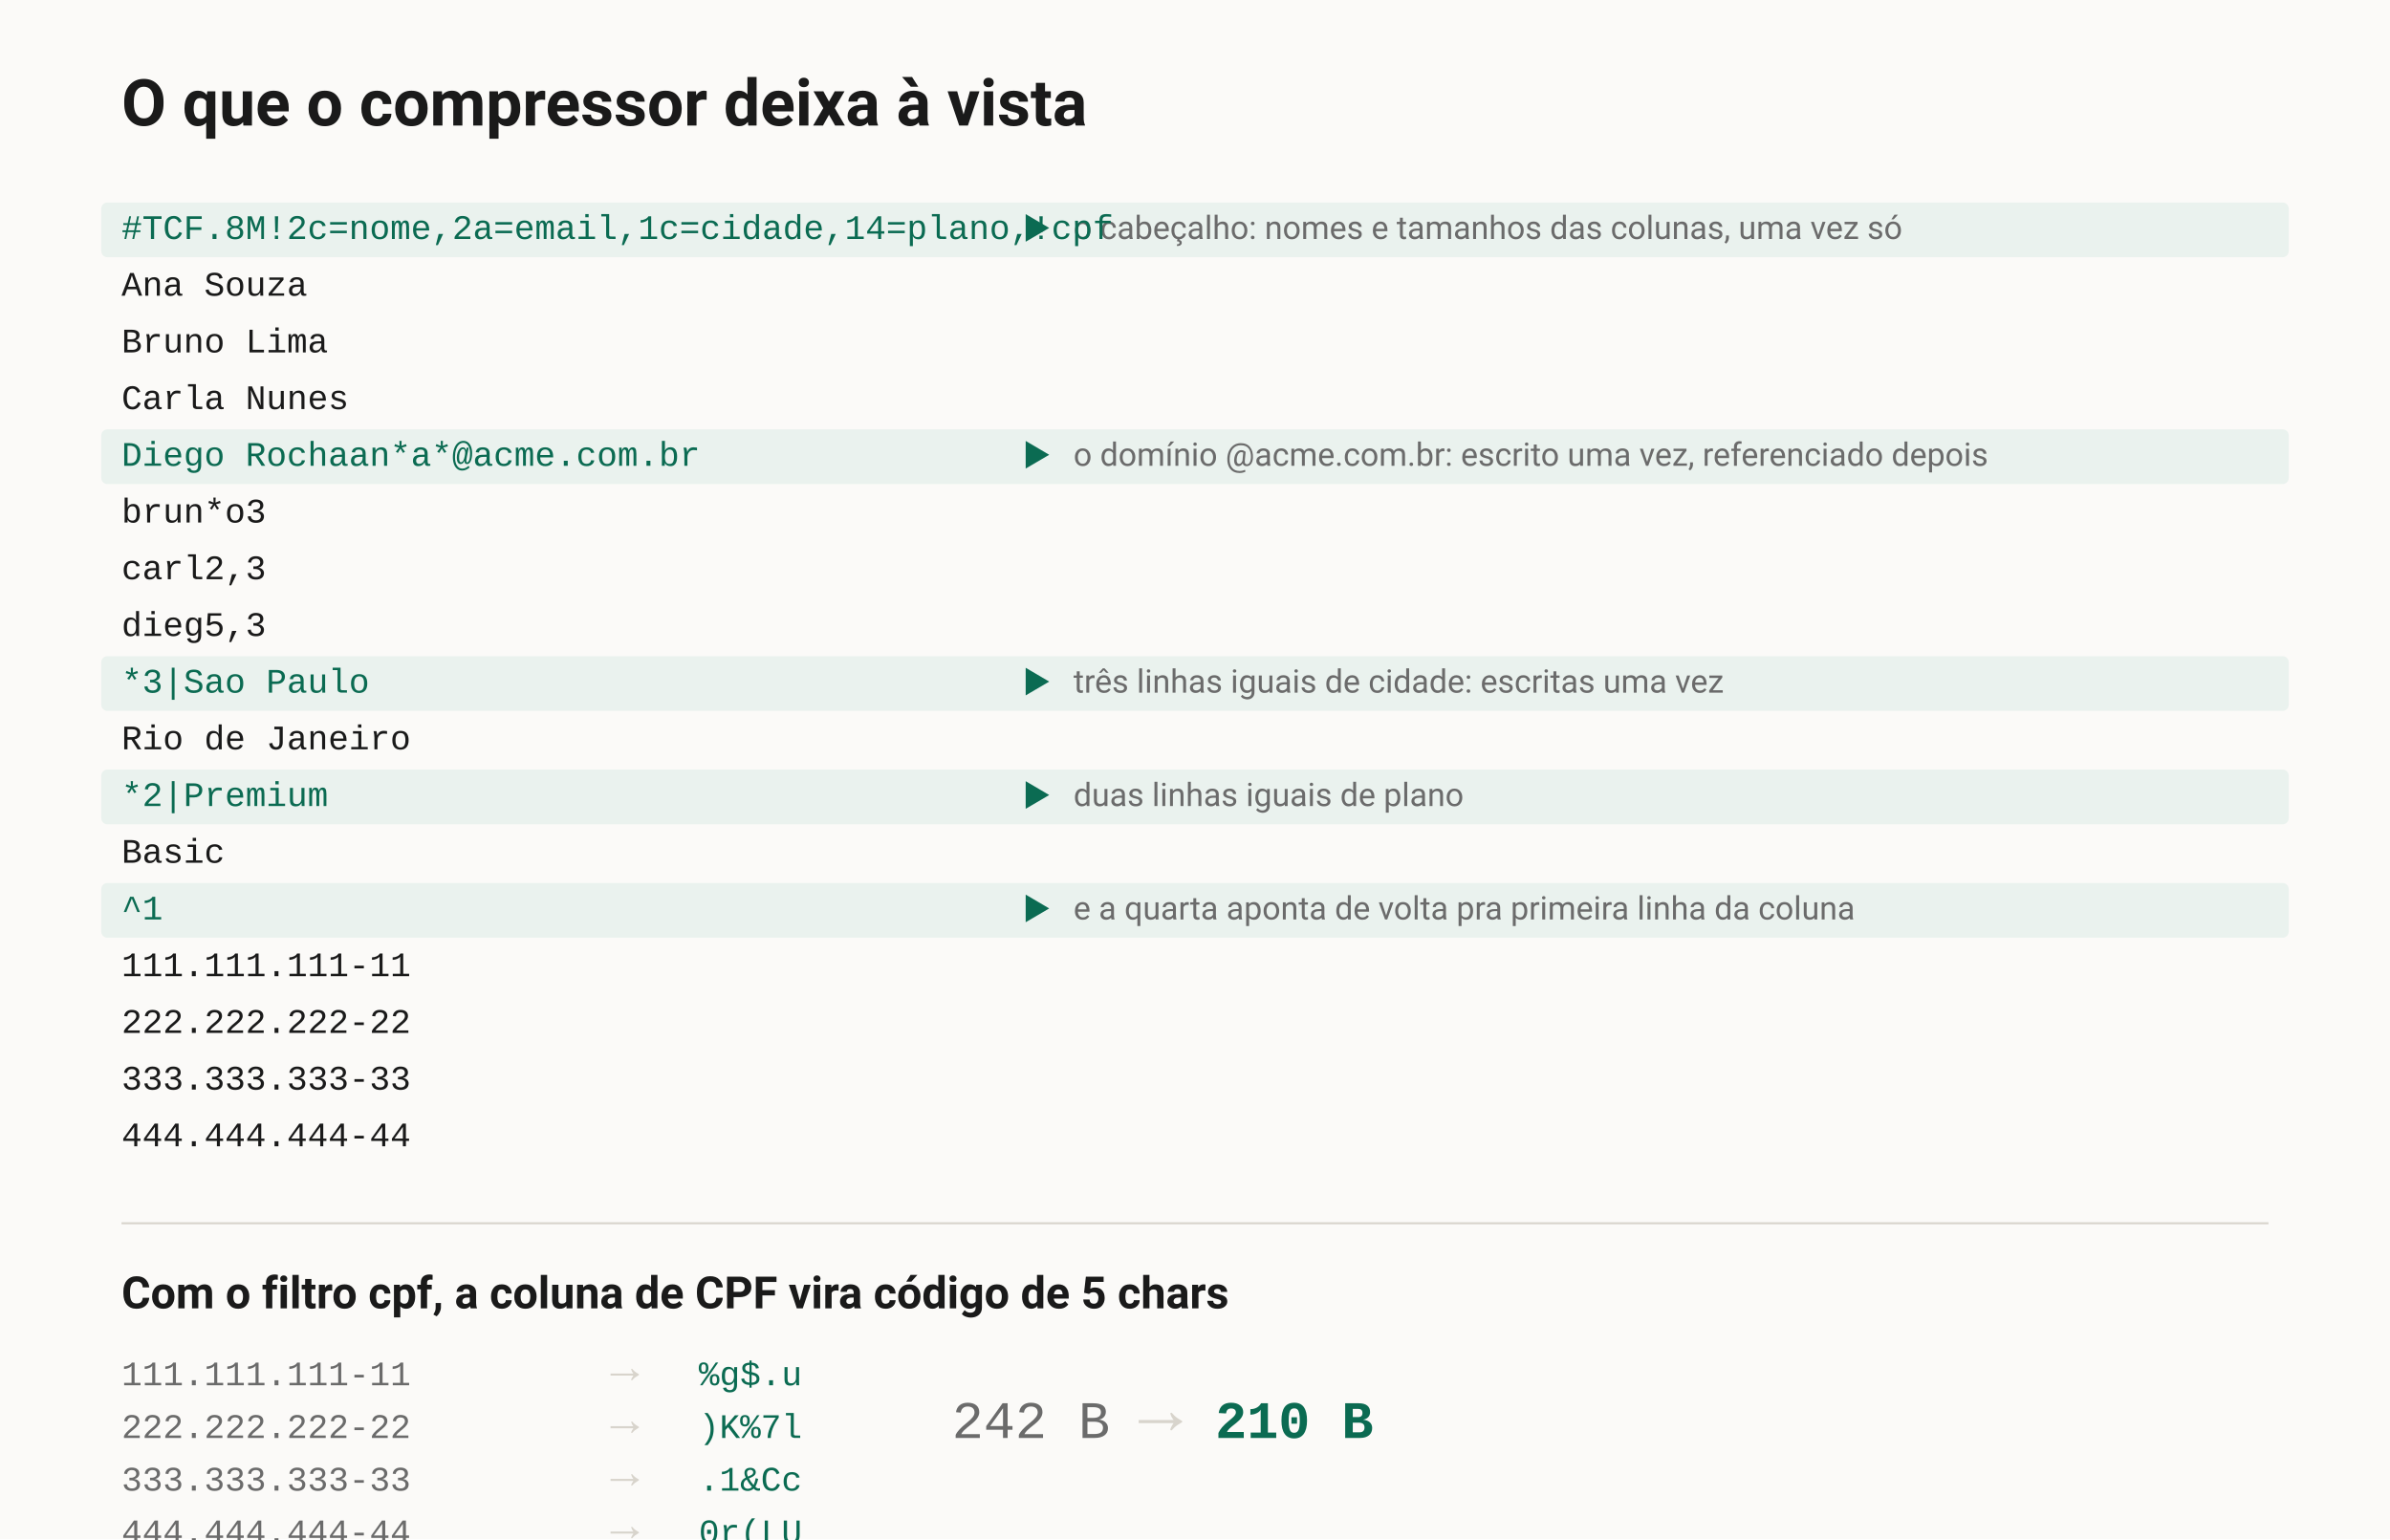
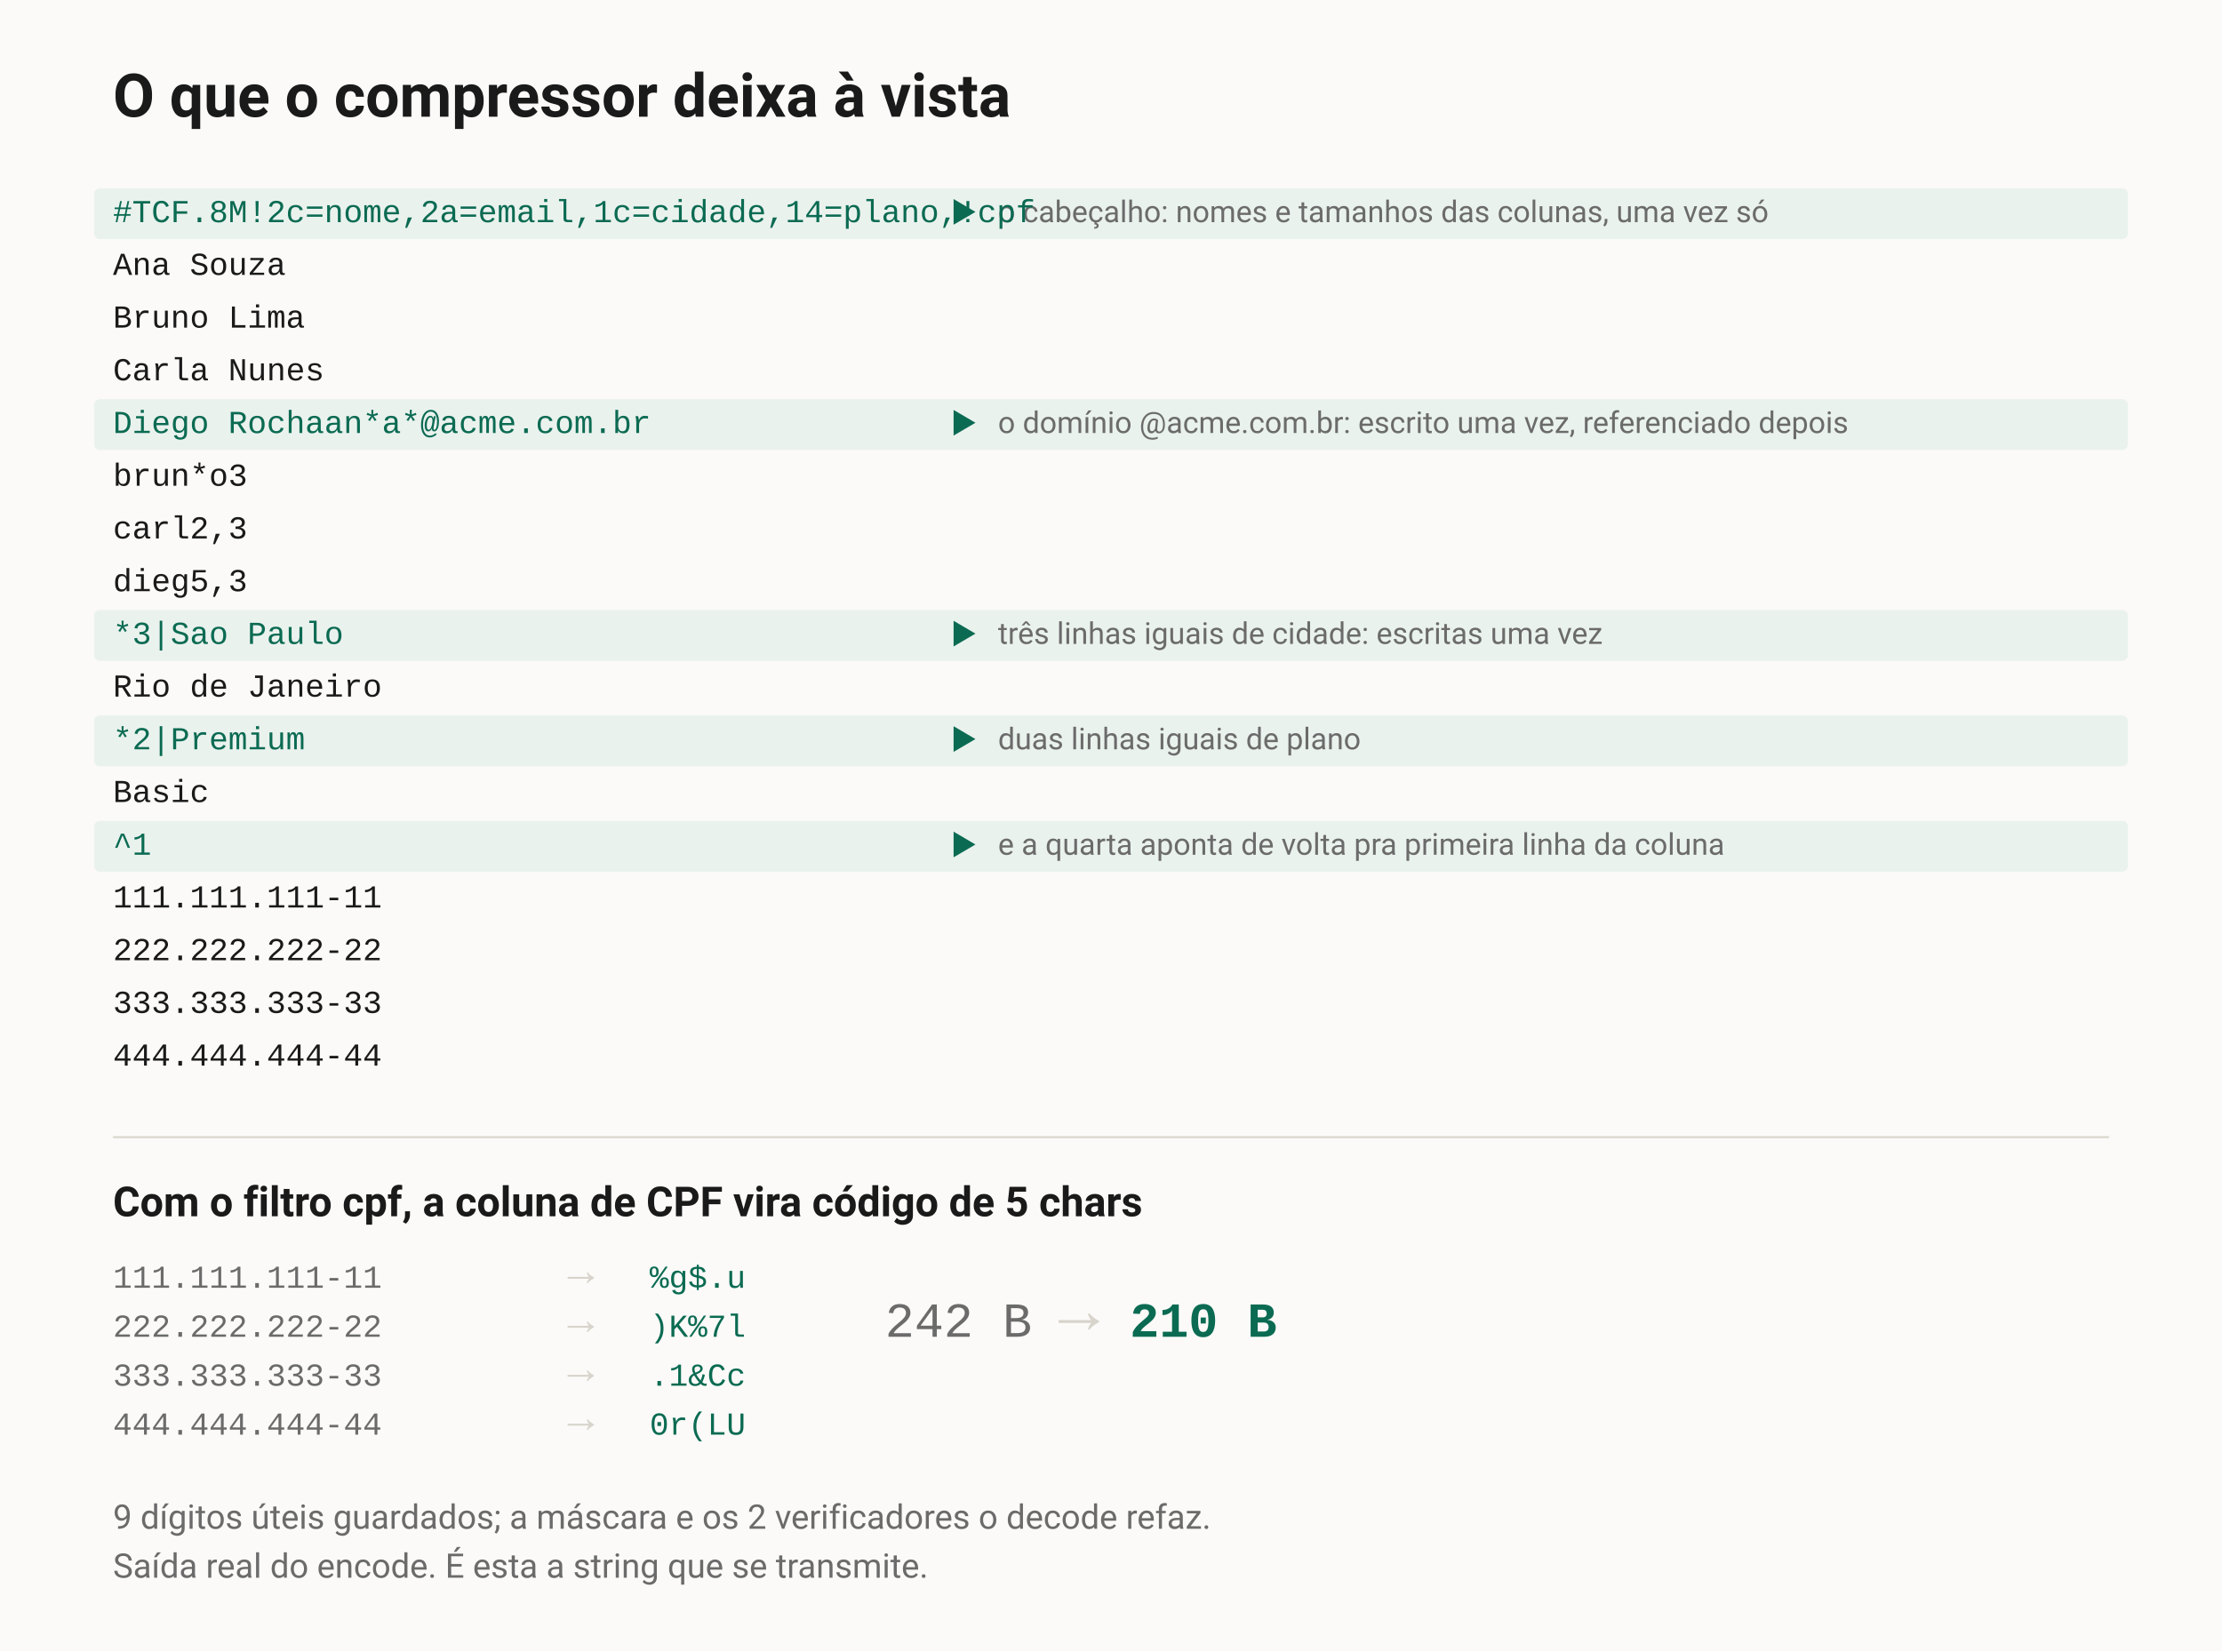
- <svg xmlns="http://www.w3.org/2000/svg" width="1180" height="760" viewBox="0 0 1180 760">
-   <rect width="1180" height="760" fill="#fbfaf8" />
+ <svg xmlns="http://www.w3.org/2000/svg" width="1180" height="877" viewBox="0 0 1180 877">
+   <rect width="1180" height="877" fill="#fbfaf8" />
  <text x="60" y="62" font-family="system-ui, -apple-system, 'Segoe UI', Roboto, Helvetica, Arial, sans-serif" font-size="32" fill="#1a1a1a" font-weight="600" text-anchor="start" xml:space="preserve">O que o compressor deixa à vista</text>
  <rect x="50" y="100" width="1080" height="27" rx="3" fill="#eaf2ee" />
  <text x="505" y="118" font-family="system-ui, -apple-system, 'Segoe UI', Roboto, Helvetica, Arial, sans-serif" font-size="15" fill="#0b6b52" text-anchor="start" xml:space="preserve">▶</text>
  <text x="530" y="118" font-family="system-ui, -apple-system, 'Segoe UI', Roboto, Helvetica, Arial, sans-serif" font-size="16" fill="#6b6b6b" text-anchor="start" xml:space="preserve">o cabeçalho: nomes e tamanhos das colunas, uma vez só</text>
  <text x="60" y="118" font-family="ui-monospace, SFMono-Regular, Consolas, 'Liberation Mono', monospace" font-size="17" fill="#0b6b52" text-anchor="start" xml:space="preserve">#TCF.8M!2c=nome,2a=email,1c=cidade,14=plano,!cpf</text>
  <text x="60" y="146" font-family="ui-monospace, SFMono-Regular, Consolas, 'Liberation Mono', monospace" font-size="17" fill="#1a1a1a" text-anchor="start" xml:space="preserve">Ana Souza</text>
  <text x="60" y="174" font-family="ui-monospace, SFMono-Regular, Consolas, 'Liberation Mono', monospace" font-size="17" fill="#1a1a1a" text-anchor="start" xml:space="preserve">Bruno Lima</text>
  <text x="60" y="202" font-family="ui-monospace, SFMono-Regular, Consolas, 'Liberation Mono', monospace" font-size="17" fill="#1a1a1a" text-anchor="start" xml:space="preserve">Carla Nunes</text>
  <rect x="50" y="212" width="1080" height="27" rx="3" fill="#eaf2ee" />
  <text x="505" y="230" font-family="system-ui, -apple-system, 'Segoe UI', Roboto, Helvetica, Arial, sans-serif" font-size="15" fill="#0b6b52" text-anchor="start" xml:space="preserve">▶</text>
  <text x="530" y="230" font-family="system-ui, -apple-system, 'Segoe UI', Roboto, Helvetica, Arial, sans-serif" font-size="16" fill="#6b6b6b" text-anchor="start" xml:space="preserve">o domínio @acme.com.br: escrito uma vez, referenciado depois</text>
  <text x="60" y="230" font-family="ui-monospace, SFMono-Regular, Consolas, 'Liberation Mono', monospace" font-size="17" fill="#0b6b52" text-anchor="start" xml:space="preserve">Diego Rochaan*a*@acme.com.br</text>
  <text x="60" y="258" font-family="ui-monospace, SFMono-Regular, Consolas, 'Liberation Mono', monospace" font-size="17" fill="#1a1a1a" text-anchor="start" xml:space="preserve">brun*o3</text>
  <text x="60" y="286" font-family="ui-monospace, SFMono-Regular, Consolas, 'Liberation Mono', monospace" font-size="17" fill="#1a1a1a" text-anchor="start" xml:space="preserve">carl2,3</text>
  <text x="60" y="314" font-family="ui-monospace, SFMono-Regular, Consolas, 'Liberation Mono', monospace" font-size="17" fill="#1a1a1a" text-anchor="start" xml:space="preserve">dieg5,3</text>
  <rect x="50" y="324" width="1080" height="27" rx="3" fill="#eaf2ee" />
  <text x="505" y="342" font-family="system-ui, -apple-system, 'Segoe UI', Roboto, Helvetica, Arial, sans-serif" font-size="15" fill="#0b6b52" text-anchor="start" xml:space="preserve">▶</text>
  <text x="530" y="342" font-family="system-ui, -apple-system, 'Segoe UI', Roboto, Helvetica, Arial, sans-serif" font-size="16" fill="#6b6b6b" text-anchor="start" xml:space="preserve">três linhas iguais de cidade: escritas uma vez</text>
  <text x="60" y="342" font-family="ui-monospace, SFMono-Regular, Consolas, 'Liberation Mono', monospace" font-size="17" fill="#0b6b52" text-anchor="start" xml:space="preserve">*3|Sao Paulo</text>
  <text x="60" y="370" font-family="ui-monospace, SFMono-Regular, Consolas, 'Liberation Mono', monospace" font-size="17" fill="#1a1a1a" text-anchor="start" xml:space="preserve">Rio de Janeiro</text>
  <rect x="50" y="380" width="1080" height="27" rx="3" fill="#eaf2ee" />
  <text x="505" y="398" font-family="system-ui, -apple-system, 'Segoe UI', Roboto, Helvetica, Arial, sans-serif" font-size="15" fill="#0b6b52" text-anchor="start" xml:space="preserve">▶</text>
  <text x="530" y="398" font-family="system-ui, -apple-system, 'Segoe UI', Roboto, Helvetica, Arial, sans-serif" font-size="16" fill="#6b6b6b" text-anchor="start" xml:space="preserve">duas linhas iguais de plano</text>
  <text x="60" y="398" font-family="ui-monospace, SFMono-Regular, Consolas, 'Liberation Mono', monospace" font-size="17" fill="#0b6b52" text-anchor="start" xml:space="preserve">*2|Premium</text>
  <text x="60" y="426" font-family="ui-monospace, SFMono-Regular, Consolas, 'Liberation Mono', monospace" font-size="17" fill="#1a1a1a" text-anchor="start" xml:space="preserve">Basic</text>
  <rect x="50" y="436" width="1080" height="27" rx="3" fill="#eaf2ee" />
  <text x="505" y="454" font-family="system-ui, -apple-system, 'Segoe UI', Roboto, Helvetica, Arial, sans-serif" font-size="15" fill="#0b6b52" text-anchor="start" xml:space="preserve">▶</text>
  <text x="530" y="454" font-family="system-ui, -apple-system, 'Segoe UI', Roboto, Helvetica, Arial, sans-serif" font-size="16" fill="#6b6b6b" text-anchor="start" xml:space="preserve">e a quarta aponta de volta pra primeira linha da coluna</text>
  <text x="60" y="454" font-family="ui-monospace, SFMono-Regular, Consolas, 'Liberation Mono', monospace" font-size="17" fill="#0b6b52" text-anchor="start" xml:space="preserve">^1</text>
  <text x="60" y="482" font-family="ui-monospace, SFMono-Regular, Consolas, 'Liberation Mono', monospace" font-size="17" fill="#1a1a1a" text-anchor="start" xml:space="preserve">111.111.111-11</text>
  <text x="60" y="510" font-family="ui-monospace, SFMono-Regular, Consolas, 'Liberation Mono', monospace" font-size="17" fill="#1a1a1a" text-anchor="start" xml:space="preserve">222.222.222-22</text>
  <text x="60" y="538" font-family="ui-monospace, SFMono-Regular, Consolas, 'Liberation Mono', monospace" font-size="17" fill="#1a1a1a" text-anchor="start" xml:space="preserve">333.333.333-33</text>
  <text x="60" y="566" font-family="ui-monospace, SFMono-Regular, Consolas, 'Liberation Mono', monospace" font-size="17" fill="#1a1a1a" text-anchor="start" xml:space="preserve">444.444.444-44</text>
  <line x1="60" y1="604" x2="1120" y2="604" stroke="#d8d4cc" stroke-width="1" />
  <text x="60" y="646" font-family="system-ui, -apple-system, 'Segoe UI', Roboto, Helvetica, Arial, sans-serif" font-size="22" fill="#1a1a1a" font-weight="600" text-anchor="start" xml:space="preserve">Com o filtro cpf, a coluna de CPF vira código de 5 chars</text>
  <text x="60" y="684" font-family="ui-monospace, SFMono-Regular, Consolas, 'Liberation Mono', monospace" font-size="17" fill="#6b6b6b" text-anchor="start" xml:space="preserve">111.111.111-11</text>
  <text x="300" y="684" font-family="system-ui, -apple-system, 'Segoe UI', Roboto, Helvetica, Arial, sans-serif" font-size="17" fill="#d8d4cc" text-anchor="start" xml:space="preserve">→</text>
  <text x="345" y="684" font-family="ui-monospace, SFMono-Regular, Consolas, 'Liberation Mono', monospace" font-size="17" fill="#0b6b52" text-anchor="start" xml:space="preserve">%g$.u</text>
  <text x="60" y="710" font-family="ui-monospace, SFMono-Regular, Consolas, 'Liberation Mono', monospace" font-size="17" fill="#6b6b6b" text-anchor="start" xml:space="preserve">222.222.222-22</text>
  <text x="300" y="710" font-family="system-ui, -apple-system, 'Segoe UI', Roboto, Helvetica, Arial, sans-serif" font-size="17" fill="#d8d4cc" text-anchor="start" xml:space="preserve">→</text>
  <text x="345" y="710" font-family="ui-monospace, SFMono-Regular, Consolas, 'Liberation Mono', monospace" font-size="17" fill="#0b6b52" text-anchor="start" xml:space="preserve">)K%7l</text>
  <text x="60" y="736" font-family="ui-monospace, SFMono-Regular, Consolas, 'Liberation Mono', monospace" font-size="17" fill="#6b6b6b" text-anchor="start" xml:space="preserve">333.333.333-33</text>
  <text x="300" y="736" font-family="system-ui, -apple-system, 'Segoe UI', Roboto, Helvetica, Arial, sans-serif" font-size="17" fill="#d8d4cc" text-anchor="start" xml:space="preserve">→</text>
  <text x="345" y="736" font-family="ui-monospace, SFMono-Regular, Consolas, 'Liberation Mono', monospace" font-size="17" fill="#0b6b52" text-anchor="start" xml:space="preserve">.1&amp;Cc</text>
  <text x="60" y="762" font-family="ui-monospace, SFMono-Regular, Consolas, 'Liberation Mono', monospace" font-size="17" fill="#6b6b6b" text-anchor="start" xml:space="preserve">444.444.444-44</text>
  <text x="300" y="762" font-family="system-ui, -apple-system, 'Segoe UI', Roboto, Helvetica, Arial, sans-serif" font-size="17" fill="#d8d4cc" text-anchor="start" xml:space="preserve">→</text>
  <text x="345" y="762" font-family="ui-monospace, SFMono-Regular, Consolas, 'Liberation Mono', monospace" font-size="17" fill="#0b6b52" text-anchor="start" xml:space="preserve">0r(LU</text>
  <text x="470" y="710" font-family="ui-monospace, SFMono-Regular, Consolas, 'Liberation Mono', monospace" font-size="26" fill="#6b6b6b" text-anchor="start" xml:space="preserve">242 B</text>
  <text x="560" y="710" font-family="system-ui, -apple-system, 'Segoe UI', Roboto, Helvetica, Arial, sans-serif" font-size="26" fill="#d8d4cc" text-anchor="start" xml:space="preserve">→</text>
  <text x="600" y="710" font-family="ui-monospace, SFMono-Regular, Consolas, 'Liberation Mono', monospace" font-size="26" fill="#0b6b52" font-weight="600" text-anchor="start" xml:space="preserve">210 B</text>
  <text x="60" y="812" font-family="system-ui, -apple-system, 'Segoe UI', Roboto, Helvetica, Arial, sans-serif" font-size="18" fill="#6b6b6b" text-anchor="start" xml:space="preserve">9 dígitos úteis guardados; a máscara e os 2 verificadores o decode refaz.</text>
  <text x="60" y="838" font-family="system-ui, -apple-system, 'Segoe UI', Roboto, Helvetica, Arial, sans-serif" font-size="18" fill="#6b6b6b" text-anchor="start" xml:space="preserve">Saída real do encode. É esta a string que se transmite.</text>
</svg>
